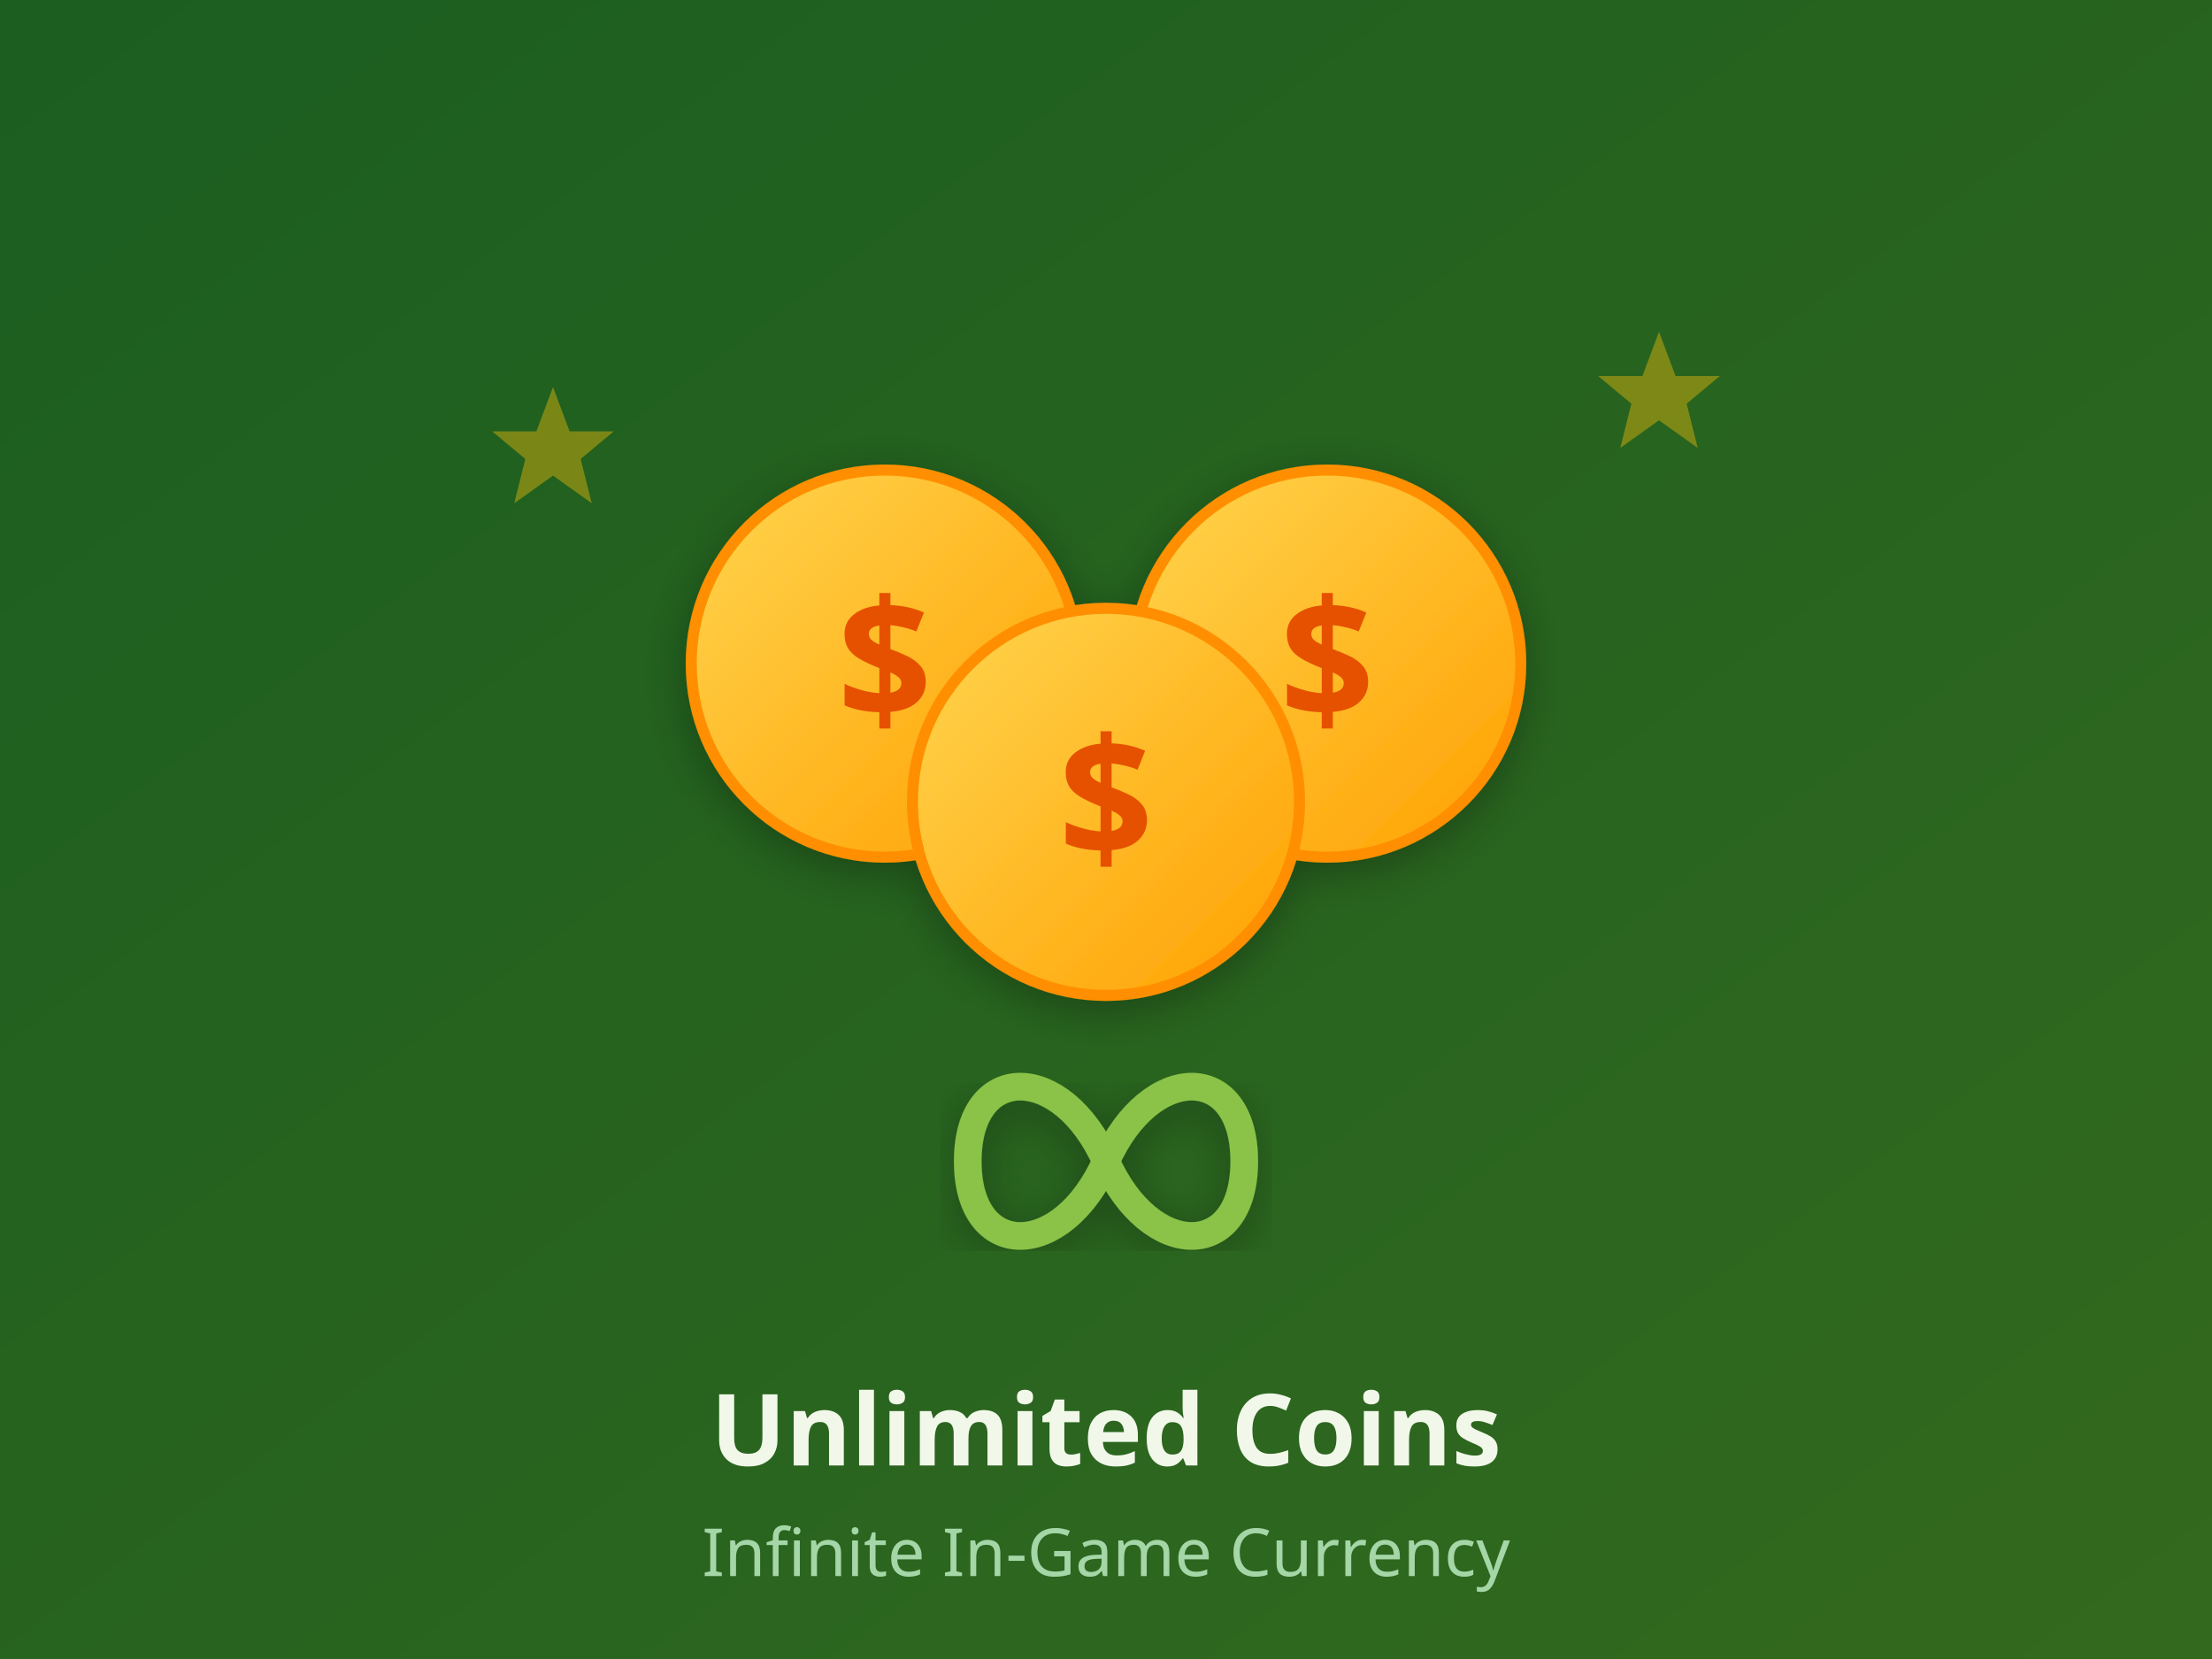
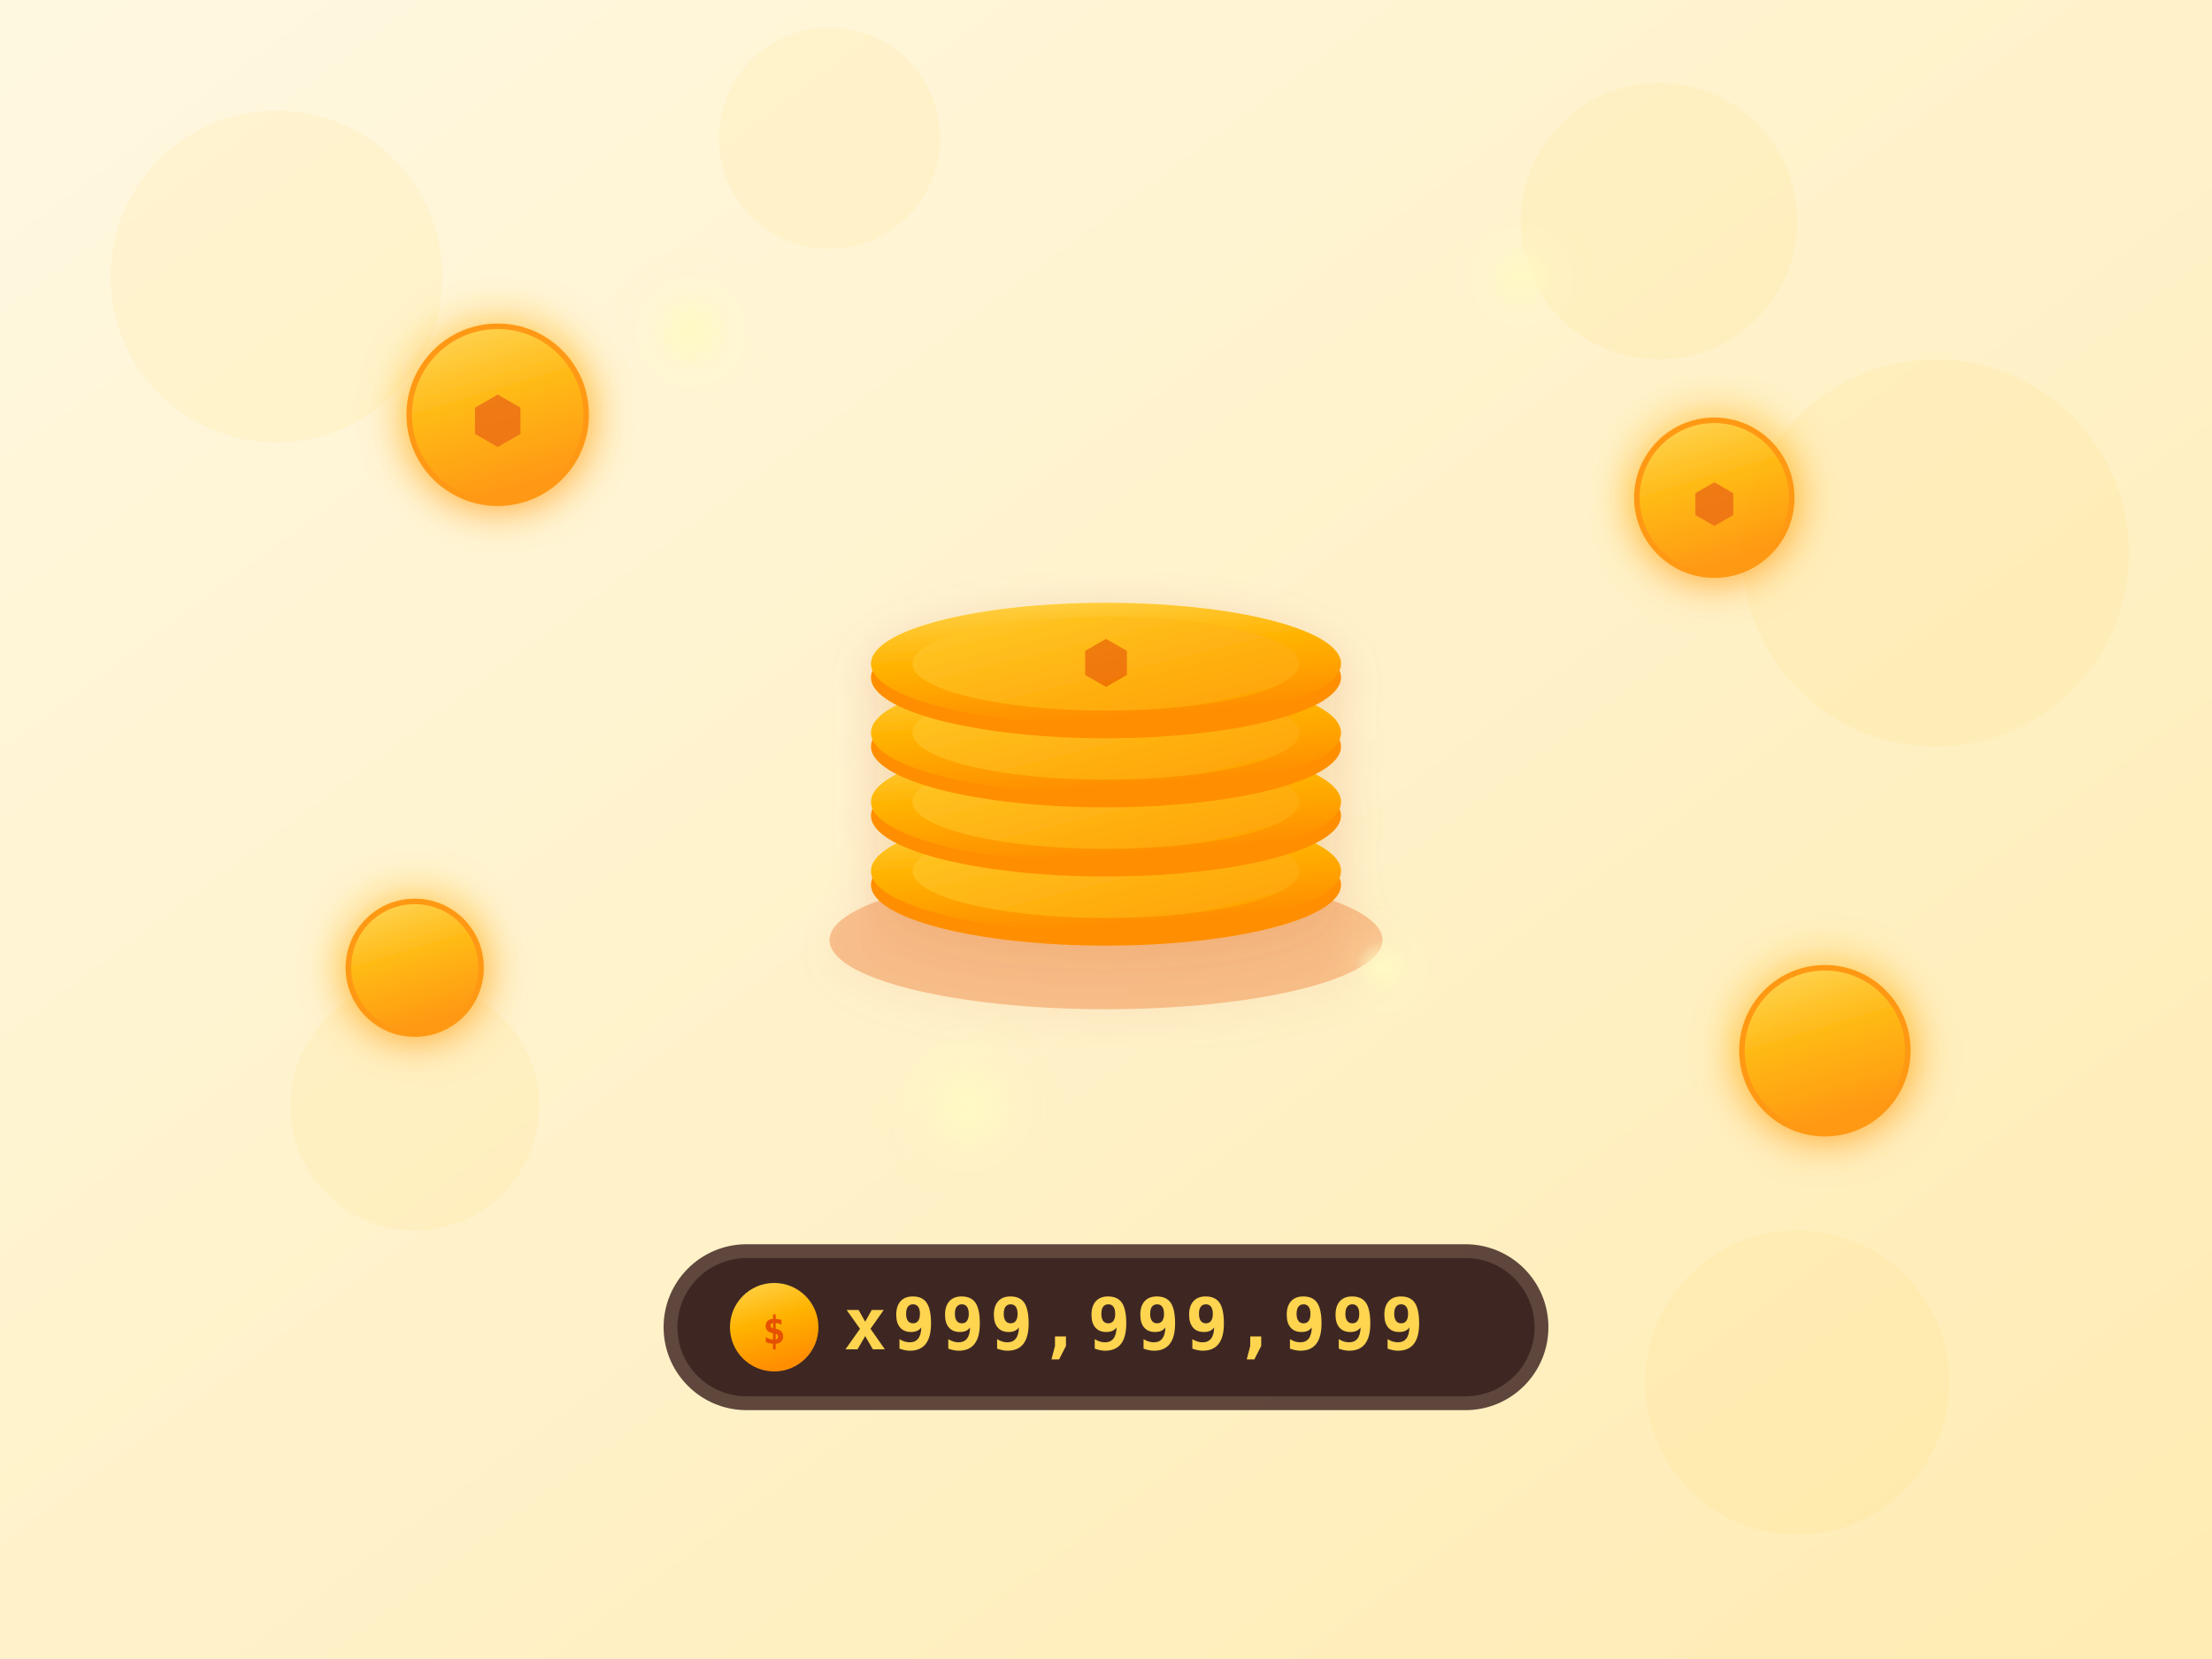
- <svg xmlns="http://www.w3.org/2000/svg" viewBox="0 0 400 300" width="400" height="300">
+ <svg xmlns="http://www.w3.org/2000/svg" viewBox="0 0 800 600" width="800" height="600">
  <defs>
-     <linearGradient id="bg" x1="0" y1="0" x2="1" y2="1">
-       <stop offset="0%" stop-color="#1B5E20" />
-       <stop offset="100%" stop-color="#33691E" />
+     <linearGradient id="bg1" x1="0" y1="0" x2="1" y2="1">
+       <stop offset="0%" stop-color="#FFF8E1" />
+       <stop offset="100%" stop-color="#FFECB3" />
    </linearGradient>
-     <linearGradient id="coin" x1="0" y1="0" x2="1" y2="1">
+     <linearGradient id="coin-g" x1="0" y1="0" x2="0.3" y2="1">
      <stop offset="0%" stop-color="#FFD54F" />
+       <stop offset="50%" stop-color="#FFB300" />
+       <stop offset="100%" stop-color="#FF8F00" />
+     </linearGradient>
+     <linearGradient id="coin-face" x1="0" y1="0" x2="1" y2="1">
+       <stop offset="0%" stop-color="#FFCA28" />
      <stop offset="100%" stop-color="#FFA000" />
    </linearGradient>
-     <filter id="s">
-       <feDropShadow dx="0" dy="2" stdDeviation="4" flood-color="#000" flood-opacity="0.3" />
+     <filter id="glow">
+       <feGaussianBlur stdDeviation="8" result="b" />
+       <feMerge>
+         <feMergeNode in="b" />
+         <feMergeNode in="SourceGraphic" />
+       </feMerge>
    </filter>
+     <filter id="sh">
+       <feDropShadow dx="0" dy="4" stdDeviation="8" flood-color="#BF360C" flood-opacity="0.15" />
+     </filter>
+     <radialGradient id="sparkle" cx="50%" cy="50%">
+       <stop offset="0%" stop-color="#FFF9C4" />
+       <stop offset="100%" stop-color="#FFF9C4" stop-opacity="0" />
+     </radialGradient>
  </defs>
-   <rect width="400" height="300" fill="url(#bg)" />
-   <g filter="url(#s)">
-     <circle cx="160" cy="120" r="35" fill="url(#coin)" stroke="#FF8F00" stroke-width="2" />
-     <text x="160" y="130" text-anchor="middle" font-family="sans-serif" font-weight="900" font-size="30" fill="#E65100">$</text>
-     <circle cx="240" cy="120" r="35" fill="url(#coin)" stroke="#FF8F00" stroke-width="2" />
-     <text x="240" y="130" text-anchor="middle" font-family="sans-serif" font-weight="900" font-size="30" fill="#E65100">$</text>
-     <circle cx="200" cy="145" r="35" fill="url(#coin)" stroke="#FF8F00" stroke-width="2" />
-     <text x="200" y="155" text-anchor="middle" font-family="sans-serif" font-weight="900" font-size="30" fill="#E65100">$</text>
+   <rect width="800" height="600" fill="url(#bg1)" />
+   <g opacity="0.06">
+     <circle cx="100" cy="100" r="60" fill="#FFB300" />
+     <circle cx="300" cy="50" r="40" fill="#FFB300" />
+     <circle cx="600" cy="80" r="50" fill="#FFB300" />
+     <circle cx="700" cy="200" r="70" fill="#FFB300" />
+     <circle cx="150" cy="400" r="45" fill="#FFB300" />
+     <circle cx="650" cy="500" r="55" fill="#FFB300" />
  </g>
-   <g transform="translate(200, 210)" filter="url(#s)">
-     <path d="M-25,0 C-25,-18 -8,-18 0,0 C8,18 25,18 25,0 C25,-18 8,-18 0,0 C-8,18 -25,18 -25,0Z" fill="none" stroke="#8BC34A" stroke-width="5" stroke-linecap="round" />
+   <g transform="translate(400, 260)" filter="url(#sh)">
+     <ellipse cx="0" cy="80" rx="100" ry="25" fill="#E65100" opacity="0.3" />
+     <g>
+       <ellipse cx="0" cy="60" rx="85" ry="22" fill="#FF8F00" />
+       <ellipse cx="0" cy="55" rx="85" ry="22" fill="url(#coin-g)" />
+       <ellipse cx="0" cy="55" rx="70" ry="17" fill="url(#coin-face)" />
+     </g>
+     <g>
+       <ellipse cx="0" cy="35" rx="85" ry="22" fill="#FF8F00" />
+       <ellipse cx="0" cy="30" rx="85" ry="22" fill="url(#coin-g)" />
+       <ellipse cx="0" cy="30" rx="70" ry="17" fill="url(#coin-face)" />
+     </g>
+     <g>
+       <ellipse cx="0" cy="10" rx="85" ry="22" fill="#FF8F00" />
+       <ellipse cx="0" cy="5" rx="85" ry="22" fill="url(#coin-g)" />
+       <ellipse cx="0" cy="5" rx="70" ry="17" fill="url(#coin-face)" />
+     </g>
+     <g>
+       <ellipse cx="0" cy="-15" rx="85" ry="22" fill="#FF8F00" />
+       <ellipse cx="0" cy="-20" rx="85" ry="22" fill="url(#coin-g)" />
+       <ellipse cx="0" cy="-20" rx="70" ry="17" fill="url(#coin-face)" />
+       <text x="0" y="-14" text-anchor="middle" font-family="Georgia,serif" font-weight="900" font-size="22" fill="#E65100" opacity="0.6">⬢</text>
+     </g>
  </g>
-   <g fill="#FFC107" opacity="0.4">
-     <polygon points="100,70 103,78 111,78 105,83 107,91 100,86 93,91 95,83 89,78 97,78" />
-     <polygon points="300,60 303,68 311,68 305,73 307,81 300,76 293,81 295,73 289,68 297,68" />
+   <g filter="url(#glow)" opacity="0.9">
+     <circle cx="180" cy="150" r="32" fill="url(#coin-g)" stroke="#FF8F00" stroke-width="2" />
+     <text x="180" y="159" text-anchor="middle" font-family="Georgia,serif" font-weight="900" font-size="24" fill="#E65100" opacity="0.7">⬢</text>
+     <circle cx="620" cy="180" r="28" fill="url(#coin-g)" stroke="#FF8F00" stroke-width="2" />
+     <text x="620" y="188" text-anchor="middle" font-family="Georgia,serif" font-weight="900" font-size="20" fill="#E65100" opacity="0.7">⬢</text>
+     <circle cx="150" cy="350" r="24" fill="url(#coin-g)" stroke="#FF8F00" stroke-width="2" />
+     <circle cx="660" cy="380" r="30" fill="url(#coin-g)" stroke="#FF8F00" stroke-width="2" />
  </g>
-   <text x="200" y="265" text-anchor="middle" font-family="sans-serif" font-weight="800" font-size="18" fill="#F1F8E9">Unlimited Coins</text>
-   <text x="200" y="285" text-anchor="middle" font-family="sans-serif" font-weight="400" font-size="12" fill="#A5D6A7">Infinite In-Game Currency</text>
+   <g filter="url(#glow)">
+     <circle cx="250" cy="120" r="15" fill="url(#sparkle)" />
+     <circle cx="550" cy="100" r="12" fill="url(#sparkle)" />
+     <circle cx="350" cy="400" r="18" fill="url(#sparkle)" />
+     <circle cx="500" cy="350" r="10" fill="url(#sparkle)" />
+   </g>
+   <g transform="translate(400, 480)">
+     <rect x="-160" y="-30" width="320" height="60" rx="30" fill="#4E342E" opacity="0.9" />
+     <rect x="-155" y="-25" width="310" height="50" rx="25" fill="#3E2723" />
+     <circle cx="-120" cy="0" r="16" fill="url(#coin-g)" />
+     <text x="-120" y="6" text-anchor="middle" font-family="monospace" font-weight="900" font-size="14" fill="#E65100">$</text>
+     <text x="10" y="8" text-anchor="middle" font-family="monospace" font-weight="900" font-size="26" fill="#FFD54F" letter-spacing="2">x999,999,999</text>
+   </g>
</svg>
